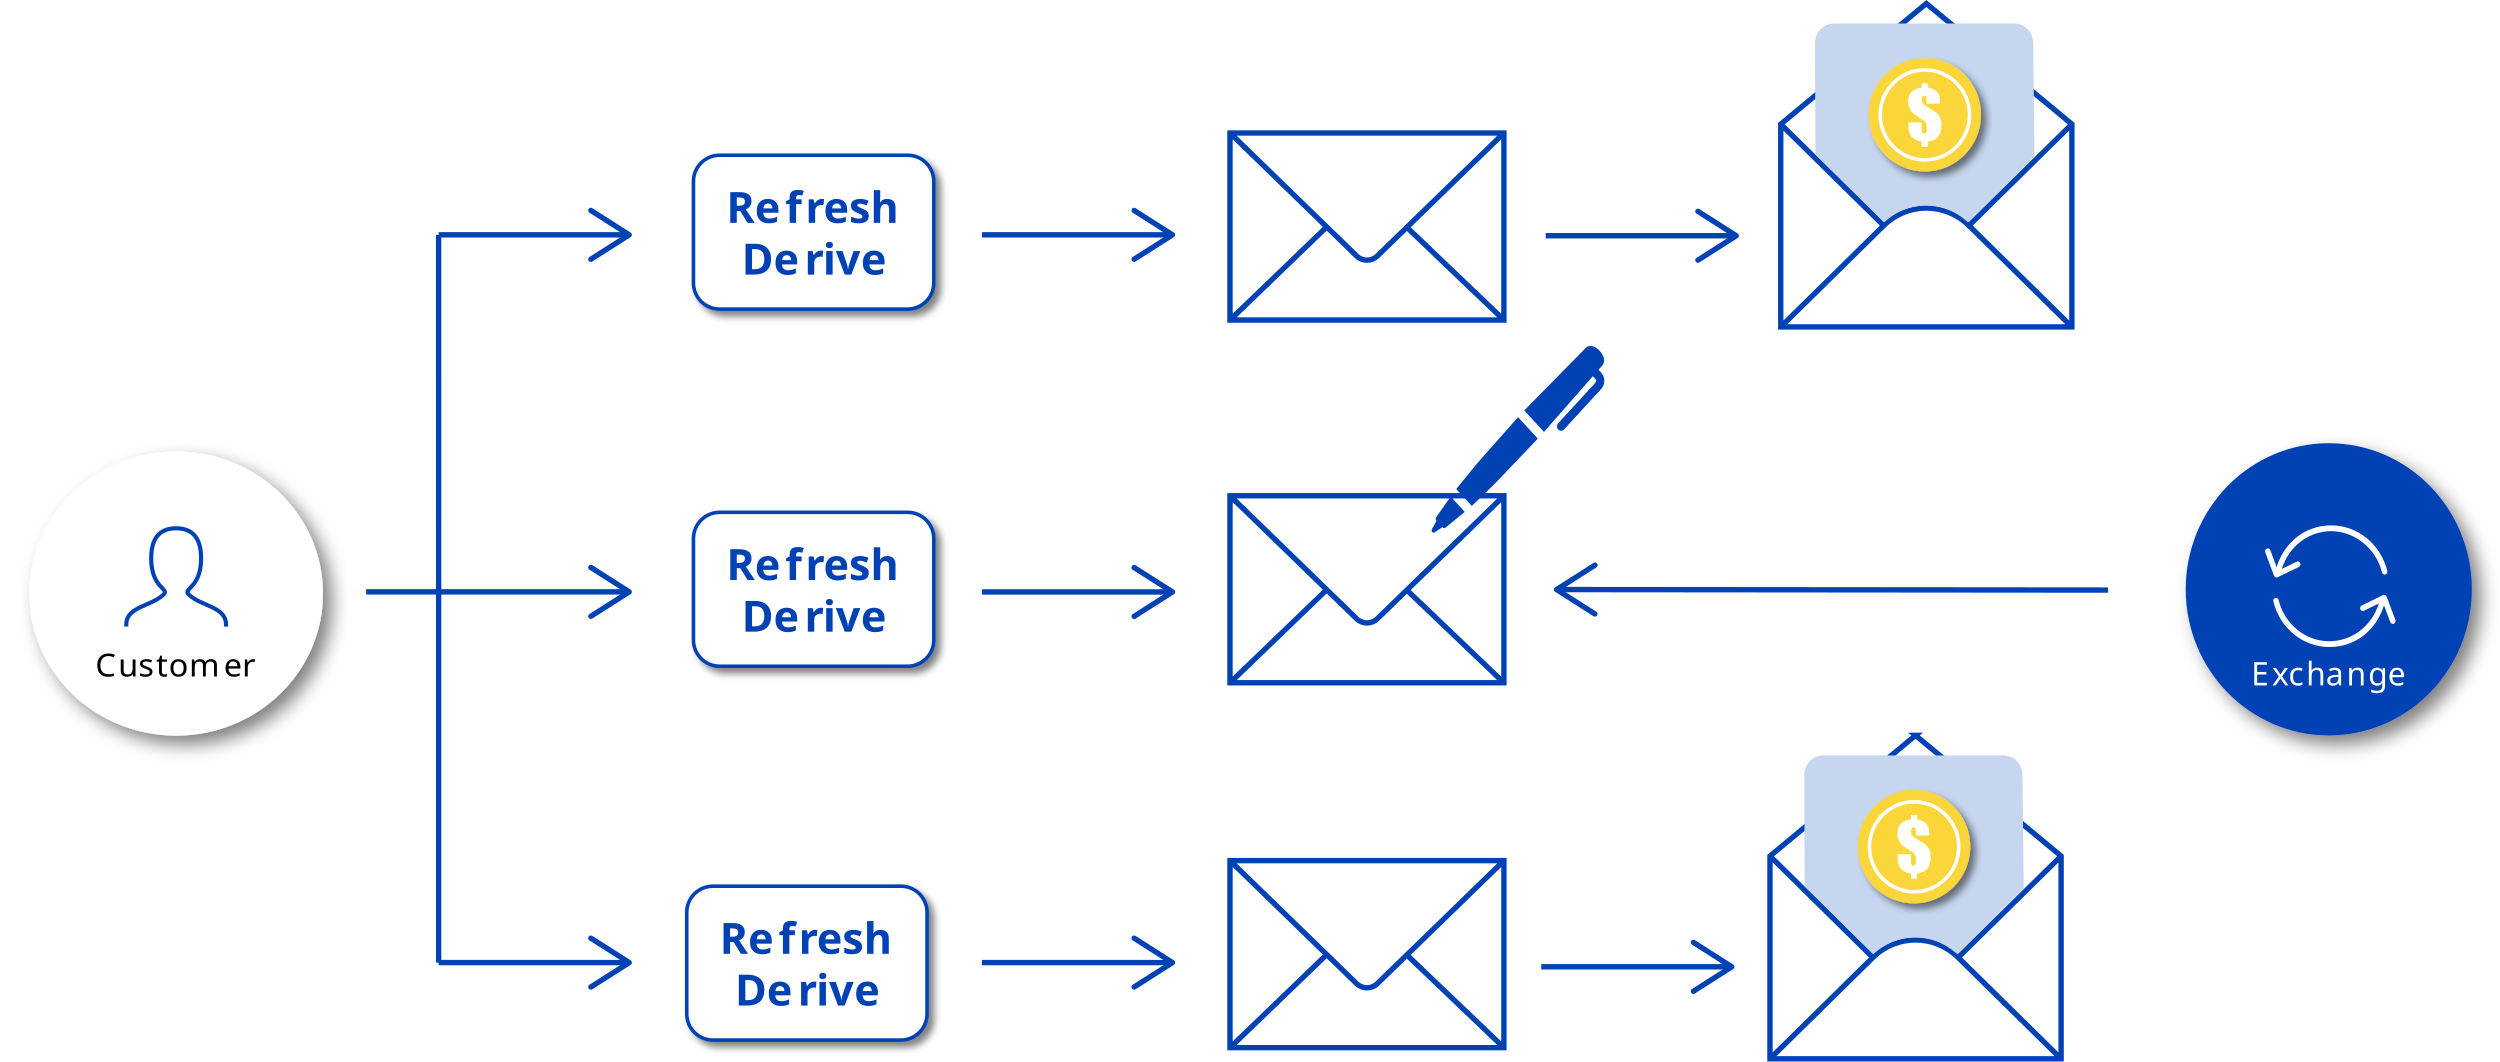
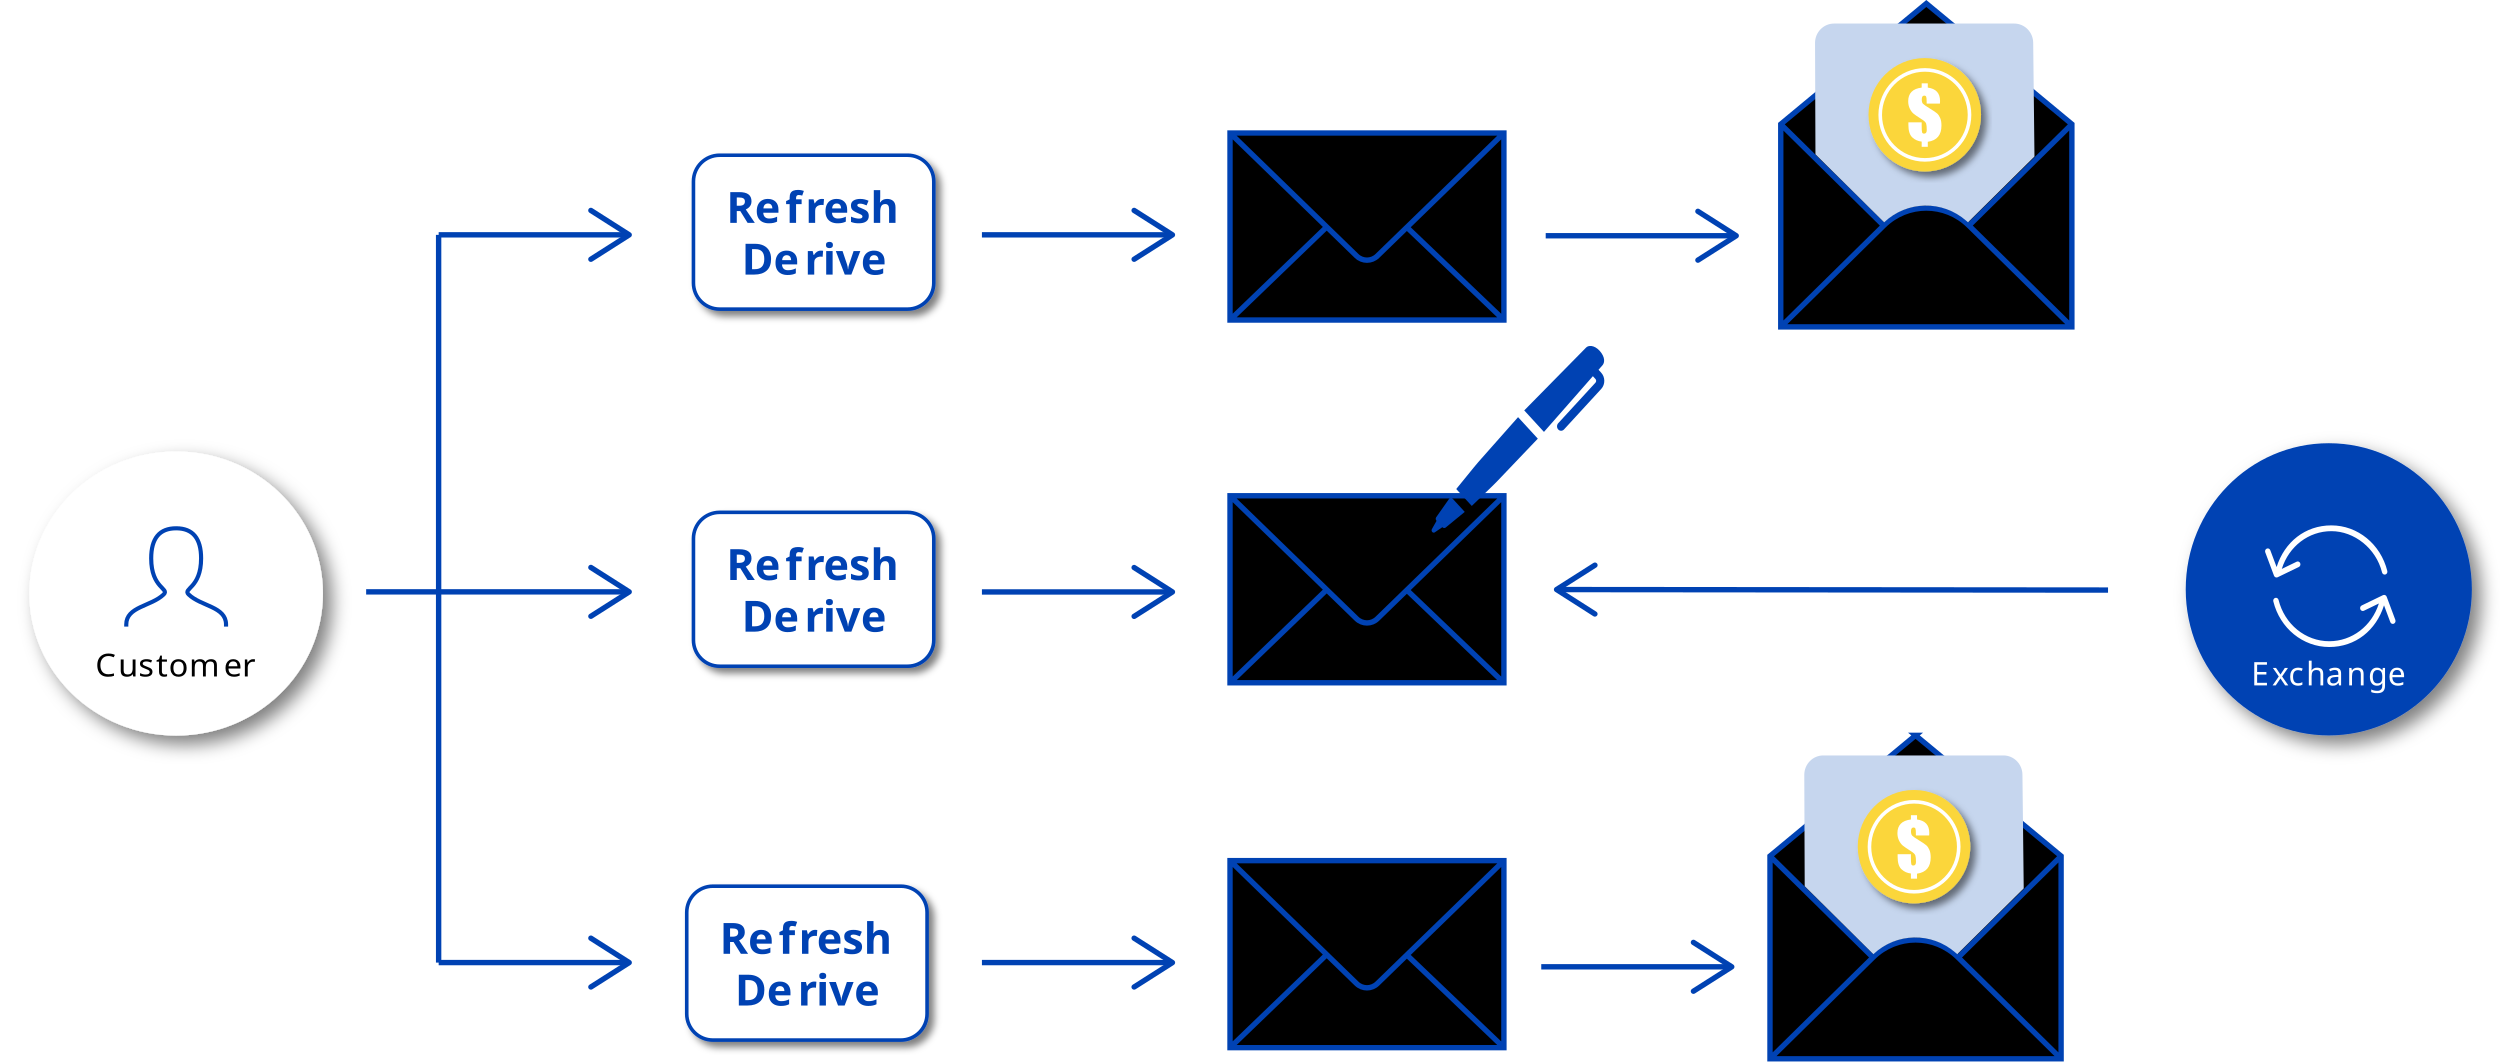
<svg xmlns="http://www.w3.org/2000/svg" id="Layer_2" data-name="Layer 2" viewBox="0 0 1392.6 591.29">
  <defs>
    <style>
      .cac-cls-1 {
        letter-spacing: -.02em;
      }

      .cac-cls-2 {
        filter: url(#dropshadow2-4);
      }

      .cac-cls-3 {
        stroke: var(--diagram-brand, #0042b3);
        stroke-width: 3px;
      }

      .cac-cls-3, .cac-cls-4, .cac-cls-5 {
        stroke-miterlimit: 10;
      }

      .cac-cls-3, .cac-cls-4, .cac-cls-5, .cac-cls-6 {
        fill: none;
      }

      .cac-cls-7 {
        letter-spacing: 0em;
      }

      .cac-cls-8, .cac-cls-9 {
        fill: var(--diagram-surface, #fff);
      }

      .cac-cls-10 {
        letter-spacing: -.02em;
      }

      .cac-cls-11 {
        letter-spacing: -.02em;
      }

      .cac-cls-12 {
        filter: url(#dropshadow2);
      }

      .cac-cls-13 {
        letter-spacing: .08em;
      }

      .cac-cls-14, .cac-cls-15 {
        fill: var(--diagram-brand, #0042b3);
      }

      .cac-cls-16 {
        letter-spacing: 0em;
      }

      .cac-cls-17 {
        filter: url(#dropshadow);
      }

      .cac-cls-18 {
        filter: url(#dropshadow2-2);
      }

      .cac-cls-19 {
        fill: var(--diagram-panel, #c6d6ee);
      }

      .cac-cls-20 {
        letter-spacing: -.02em;
      }

      .cac-cls-21 {
        letter-spacing: 0em;
      }

      .cac-cls-22 {
        filter: url(#dropshadow-2);
      }

      .cac-cls-23 {
        letter-spacing: 0em;
      }

      .cac-cls-24 {
        letter-spacing: 0em;
      }

      .cac-cls-25 {
        letter-spacing: 0em;
      }

      .cac-cls-26 {
        filter: url(#dropshadow2-3);
      }

      .cac-cls-27 {
        letter-spacing: -.01em;
      }

      .cac-cls-4 {
        stroke: var(--diagram-surface, #fff);
      }

      .cac-cls-4, .cac-cls-5 {
        stroke-width: 2px;
      }

      .cac-cls-28 {
        letter-spacing: 0em;
      }

      .cac-cls-5, .cac-cls-6 {
        stroke: var(--diagram-brand, #0042b3);
      }

      .cac-cls-29 {
        font-size: 17.63px;
      }

      .cac-cls-29, .cac-cls-9 {
        font-family: Montserrat-Regular, Montserrat;
      }

      .cac-cls-6 {
        stroke-linecap: square;
        stroke-width: 2.3px;
      }

      .cac-cls-30 {
        fill: #fbd63b;
      }

      .cac-cls-9 {
        font-size: 18.13px;
      }

      .cac-cls-15 {
        font-family: Montserrat-Bold, Montserrat;
        font-size: 24px;
        font-weight: 700;
      }

      .cac-cls-31 {
        filter: url(#dropshadow2-5);
      }

      .cac-cls-32 {
        letter-spacing: 0em;
      }
    </style>
    <filter id="dropshadow">
      <feGaussianBlur in="SourceAlpha" stdDeviation="5" />
      <feOffset dx="5" dy="5" />
      <feComponentTransfer>
        <feFuncA slope="0.5" type="linear" />
      </feComponentTransfer>
      <feMerge>
        <feMergeNode />
        <feMergeNode in="SourceGraphic" />
      </feMerge>
    </filter>
    <filter id="dropshadow-2" data-name="dropshadow">
      <feGaussianBlur in="SourceAlpha" stdDeviation="5" />
      <feOffset dx="5" dy="5" />
      <feComponentTransfer>
        <feFuncA slope="0.5" type="linear" />
      </feComponentTransfer>
      <feMerge>
        <feMergeNode />
        <feMergeNode in="SourceGraphic" />
      </feMerge>
    </filter>
    <filter id="dropshadow2">
      <feGaussianBlur in="SourceAlpha" stdDeviation="2" />
      <feOffset dx="3" dy="3" />
      <feComponentTransfer>
        <feFuncA slope="0.5" type="linear" />
      </feComponentTransfer>
      <feMerge>
        <feMergeNode />
        <feMergeNode in="SourceGraphic" />
      </feMerge>
    </filter>
    <filter id="dropshadow2-2" data-name="dropshadow2">
      <feGaussianBlur in="SourceAlpha" stdDeviation="2" />
      <feOffset dx="3" dy="3" />
      <feComponentTransfer>
        <feFuncA slope="0.5" type="linear" />
      </feComponentTransfer>
      <feMerge>
        <feMergeNode />
        <feMergeNode in="SourceGraphic" />
      </feMerge>
    </filter>
    <filter id="dropshadow2-3" data-name="dropshadow2">
      <feGaussianBlur in="SourceAlpha" stdDeviation="2" />
      <feOffset dx="3" dy="3" />
      <feComponentTransfer>
        <feFuncA slope="0.5" type="linear" />
      </feComponentTransfer>
      <feMerge>
        <feMergeNode />
        <feMergeNode in="SourceGraphic" />
      </feMerge>
    </filter>
    <filter id="dropshadow2-4" data-name="dropshadow2">
      <feGaussianBlur in="SourceAlpha" stdDeviation="2" />
      <feOffset dx="3" dy="3" />
      <feComponentTransfer>
        <feFuncA slope="0.5" type="linear" />
      </feComponentTransfer>
      <feMerge>
        <feMergeNode />
        <feMergeNode in="SourceGraphic" />
      </feMerge>
    </filter>
    <filter id="dropshadow2-5" data-name="dropshadow2">
      <feGaussianBlur in="SourceAlpha" stdDeviation="2" />
      <feOffset dx="3" dy="3" />
      <feComponentTransfer>
        <feFuncA slope="0.5" type="linear" />
      </feComponentTransfer>
      <feMerge>
        <feMergeNode />
        <feMergeNode in="SourceGraphic" />
      </feMerge>
    </filter>
  </defs>
  <g id="Refresh_Protocol" data-name="Refresh Protocol">
    <g id="cust-ex">
      <g>
        <g class="cac-cls-17">
          <ellipse class="cac-cls-8" cx="98.12" cy="330.63" rx="81.77" ry="79.12" />
        </g>
        <text class="cac-cls-29" transform="translate(53.09 376.81) scale(1.03 1)">
          <tspan class="cac-cls-11" x="0" y="0">C</tspan>
          <tspan x="12.36" y="0">us</tspan>
          <tspan class="cac-cls-10" x="32.84" y="0">t</tspan>
          <tspan x="39.66" y="0">o</tspan>
          <tspan class="cac-cls-7" x="50.71" y="0">m</tspan>
          <tspan class="cac-cls-21" x="69.44" y="0">er</tspan>
        </text>
        <path class="cac-cls-6" d="M70.33,347.88c0-10.05,13.9-10.05,20.84-16.75,3.47-3.35-6.95-3.35-6.95-20.1,0-11.17,4.63-16.75,13.9-16.75s13.9,5.58,13.9,16.75c0,16.75-10.42,16.75-6.95,20.1,6.95,6.7,20.84,6.7,20.84,16.75" />
      </g>
      <g>
        <g class="cac-cls-22">
          <path class="cac-cls-14" d="M1297.23,246.89c44.01,0,79.69,36.43,79.69,81.38s-35.68,81.38-79.69,81.38-79.69-36.43-79.69-81.38,35.68-81.38,79.69-81.38" />
        </g>
        <text class="cac-cls-9" transform="translate(1253.988 381.79) scale(.9793 1)">
          <tspan class="cac-cls-20" x="0" y="0">E</tspan>
          <tspan class="cac-cls-1" x="11.86" y="0">x</tspan>
          <tspan class="cac-cls-24" x="21.19" y="0">c</tspan>
          <tspan class="cac-cls-25" x="31.25" y="0">ha</tspan>
          <tspan class="cac-cls-32" x="54.22" y="0">n</tspan>
          <tspan x="66.53" y="0">ge</tspan>
        </text>
        <g>
          <path class="cac-cls-8" d="M1267.55,321.58c.38.16.82.16,1.2-.03l11.82-5.73c.76-.39,1.07-1.36.71-2.16-.35-.77-1.21-1.13-1.95-.77l-8.28,4.02c3.95-12.61,14.95-21.03,27.62-21.03s24.88,9.46,28.23,23c.21.86,1.04,1.37,1.85,1.15.8-.23,1.29-1.11,1.07-1.97-3.69-14.95-16.5-25.4-31.15-25.4s-26.12,9.3-30.51,23.21l-3.48-9.28c-.26-.84-1.12-1.31-1.91-1.03-.79.27-1.23,1.19-.97,2.03.02.06.05.13.08.19l4.83,12.91c.15.4.45.74.85.9h0Z" />
          <path class="cac-cls-8" d="M1334.33,345.4s-.03-.06-.03-.1l-4.83-12.91c-.15-.4-.45-.74-.85-.9-.38-.16-.82-.15-1.2.03l-11.82,5.73c-.77.34-1.14,1.29-.82,2.11.32.82,1.21,1.21,1.98.87.03-.02.06-.03.09-.05l8.28-4.02c-3.98,12.61-15,21.03-27.65,21.03-13.27,0-24.88-9.46-28.23-23-.21-.86-1.04-1.37-1.85-1.15-.8.23-1.29,1.11-1.07,1.97,3.68,14.96,16.5,25.4,31.15,25.4s26.11-9.3,30.51-23.21l3.48,9.28c.29.84,1.15,1.28,1.94.97.79-.31,1.2-1.23.91-2.07h0Z" />
        </g>
      </g>
    </g>
    <g id="refresh-der" class="fragment fade">
      <g>
        <g>
          <g class="cac-cls-12">
            <rect class="cac-cls-8" x="386.28" y="86.47" width="133.87" height="85.72" rx="14.59" ry="14.59" />
            <rect class="cac-cls-5" x="386.28" y="86.47" width="133.87" height="85.72" rx="14.59" ry="14.59" />
          </g>
          <text class="cac-cls-15" transform="translate(404.63 124.15)">
            <tspan x="0" y="0">Re</tspan>
            <tspan class="cac-cls-13" x="32.78" y="0">f</tspan>
            <tspan class="cac-cls-28" x="43.99" y="0">r</tspan>
            <tspan x="54.12" y="0">esh</tspan>
            <tspan x="8.51" y="28.8">De</tspan>
            <tspan class="cac-cls-16" x="43.48" y="28.8">r</tspan>
            <tspan x="53.72" y="28.8">i</tspan>
            <tspan class="cac-cls-27" x="60.95" y="28.8">v</tspan>
            <tspan class="cac-cls-23" x="74.94" y="28.8">e</tspan>
          </text>
        </g>
        <g>
          <g class="cac-cls-18">
            <rect class="cac-cls-8" x="386.28" y="285.4" width="133.87" height="85.72" rx="14.59" ry="14.59" />
            <rect class="cac-cls-5" x="386.28" y="285.4" width="133.87" height="85.72" rx="14.59" ry="14.59" />
          </g>
          <text class="cac-cls-15" transform="translate(404.63 323.08)">
            <tspan x="0" y="0">Re</tspan>
            <tspan class="cac-cls-13" x="32.78" y="0">f</tspan>
            <tspan class="cac-cls-28" x="43.99" y="0">r</tspan>
            <tspan x="54.12" y="0">esh</tspan>
            <tspan x="8.51" y="28.8">De</tspan>
            <tspan class="cac-cls-16" x="43.48" y="28.8">r</tspan>
            <tspan x="53.72" y="28.8">i</tspan>
            <tspan class="cac-cls-27" x="60.95" y="28.8">v</tspan>
            <tspan class="cac-cls-23" x="74.94" y="28.8">e</tspan>
          </text>
        </g>
        <g>
          <g class="cac-cls-26">
            <rect class="cac-cls-8" x="382.54" y="493.64" width="133.87" height="85.72" rx="14.59" ry="14.59" />
            <rect class="cac-cls-5" x="382.54" y="493.64" width="133.87" height="85.72" rx="14.59" ry="14.59" />
          </g>
          <text class="cac-cls-15" transform="translate(400.89 531.31)">
            <tspan x="0" y="0">Re</tspan>
            <tspan class="cac-cls-13" x="32.78" y="0">f</tspan>
            <tspan class="cac-cls-28" x="43.99" y="0">r</tspan>
            <tspan x="54.12" y="0">esh</tspan>
            <tspan x="8.51" y="28.8">De</tspan>
            <tspan class="cac-cls-16" x="43.48" y="28.8">r</tspan>
            <tspan x="53.72" y="28.8">i</tspan>
            <tspan class="cac-cls-27" x="60.95" y="28.8">v</tspan>
            <tspan class="cac-cls-23" x="74.94" y="28.8">e</tspan>
          </text>
        </g>
      </g>
      <g>
        <g>
          <line class="cac-cls-3" x1="348.38" y1="130.81" x2="244.36" y2="130.81" />
          <path class="cac-cls-14" d="M327.88,116.42c-.45.7-.24,1.63.46,2.07l19.36,12.33-19.36,12.33c-.7.45-.91,1.37-.46,2.07.45.7,1.38.9,2.07.46l21.34-13.59c.43-.28.69-.75.69-1.27s-.26-.99-.69-1.27l-21.34-13.59c-.25-.16-.53-.23-.8-.23-.5,0-.98.25-1.27.69Z" />
        </g>
        <g>
          <line class="cac-cls-3" x1="348.38" y1="329.69" x2="203.96" y2="329.69" />
          <path class="cac-cls-14" d="M327.88,315.29c-.45.7-.24,1.63.46,2.07l19.36,12.33-19.36,12.33c-.7.45-.91,1.37-.46,2.07s1.38.9,2.07.46l21.34-13.59c.43-.28.69-.75.69-1.27s-.26-.99-.69-1.27l-21.34-13.59c-.25-.16-.53-.23-.8-.23-.5,0-.98.25-1.27.69Z" />
        </g>
        <g>
          <line class="cac-cls-3" x1="348.38" y1="536.19" x2="244.36" y2="536.19" />
          <path class="cac-cls-14" d="M327.88,521.8c-.45.7-.24,1.63.46,2.07l19.36,12.33-19.36,12.33c-.7.45-.91,1.37-.46,2.07.45.7,1.38.9,2.07.46l21.34-13.59c.43-.28.69-.75.69-1.27s-.26-.99-.69-1.27l-21.34-13.59c-.25-.16-.53-.23-.8-.23-.5,0-.98.25-1.27.69Z" />
        </g>
        <line class="cac-cls-3" x1="244.33" y1="130.82" x2="244.34" y2="536.2" />
      </g>
    </g>
    <g id="blind" class="fragment fade">
      <g>
        <g>
          <line class="cac-cls-3" x1="650.99" y1="130.81" x2="546.97" y2="130.81" />
          <path class="cac-cls-14" d="M630.49,116.42c-.45.7-.24,1.63.46,2.07l19.36,12.33-19.36,12.33c-.7.45-.91,1.37-.46,2.07s1.38.9,2.07.46l21.34-13.59c.43-.28.69-.75.69-1.27s-.26-.99-.69-1.27l-21.34-13.59c-.25-.16-.53-.23-.8-.23-.5,0-.98.25-1.27.69Z" />
        </g>
        <g>
          <line class="cac-cls-3" x1="650.99" y1="329.74" x2="546.97" y2="329.74" />
          <path class="cac-cls-14" d="M630.49,315.34c-.45.7-.24,1.63.46,2.07l19.36,12.33-19.36,12.33c-.7.45-.91,1.37-.46,2.07s1.38.9,2.07.46l21.34-13.59c.43-.28.69-.75.69-1.27s-.26-.99-.69-1.27l-21.34-13.59c-.25-.16-.53-.23-.8-.23-.5,0-.98.25-1.27.69Z" />
        </g>
        <g>
          <line class="cac-cls-3" x1="650.99" y1="536.19" x2="546.97" y2="536.19" />
          <path class="cac-cls-14" d="M630.49,521.8c-.45.7-.24,1.63.46,2.07l19.36,12.33-19.36,12.33c-.7.45-.91,1.37-.46,2.07s1.38.9,2.07.46l21.34-13.59c.43-.28.69-.75.69-1.27s-.26-.99-.69-1.27l-21.34-13.59c-.25-.16-.53-.23-.8-.23-.5,0-.98.25-1.27.69Z" />
        </g>
      </g>
      <g>
+         <path class="env-paper" style="fill: var(--diagram-paper, none)" d="M685.16,74.09h152.58v104.17h-152.58v-104.17Z" />
        <path class="cac-cls-3" d="M685.16,74.09h152.58v104.17h-152.58v-104.17ZM685.16,74.09l70.54,68.5c3.22,3.12,8.3,3.12,11.52,0l70.51-68.5M685.16,178.26l53.87-51.86M837.73,178.26l-54.06-51.65" />
+         <path class="env-paper" style="fill: var(--diagram-paper, none)" d="M685.16,276.17h152.58v104.17h-152.58v-104.17Z" />
        <path class="cac-cls-3" d="M685.16,276.17h152.58v104.17h-152.58v-104.17ZM685.16,276.17l70.54,68.5c3.22,3.12,8.3,3.12,11.52,0l70.51-68.5M685.16,380.35l53.87-51.86M837.73,380.35l-54.06-51.65" />
+         <path class="env-paper" style="fill: var(--diagram-paper, none)" d="M685.16,479.42h152.58v104.17h-152.58v-104.17Z" />
        <path class="cac-cls-3" d="M685.16,479.42h152.58v104.17h-152.58v-104.17ZM685.16,479.42l70.54,68.5c3.22,3.12,8.3,3.12,11.52,0l70.51-68.5M685.16,583.59l53.87-51.86M837.73,583.59l-54.06-51.65" />
      </g>
    </g>
    <g id="select" class="fragment fade">
      <g>
        <line class="cac-cls-3" x1="869.2" y1="328.41" x2="1174.26" y2="328.69" />
        <path class="cac-cls-14" d="M889.69,342.82c.45-.7.24-1.63-.46-2.07l-19.35-12.35,19.37-12.31c.7-.44.91-1.37.46-2.07-.44-.7-1.38-.9-2.07-.46l-21.36,13.57c-.43.27-.69.75-.7,1.26,0,.51.26.99.69,1.27l21.33,13.61c.25.16.53.23.8.23.5,0,.98-.25,1.27-.69Z" />
      </g>
    </g>
    <g id="open" class="fragment fade">
      <g>
        <g>
          <line class="cac-cls-3" x1="962.56" y1="538.55" x2="858.54" y2="538.55" />
          <path class="cac-cls-14" d="M942.05,524.15c-.45.7-.24,1.63.46,2.07l19.36,12.33-19.36,12.33c-.7.45-.91,1.37-.46,2.07s1.38.9,2.07.46l21.34-13.59c.43-.28.69-.75.69-1.27s-.26-.99-.69-1.27l-21.34-13.59c-.25-.16-.53-.23-.8-.23-.5,0-.98.25-1.27.69Z" />
        </g>
        <g>
          <line class="cac-cls-3" x1="965.04" y1="131.32" x2="861.02" y2="131.32" />
          <path class="cac-cls-14" d="M944.54,116.92c-.45.7-.24,1.63.46,2.07l19.36,12.33-19.36,12.33c-.7.45-.91,1.37-.46,2.07s1.38.9,2.07.46l21.34-13.59c.43-.28.69-.75.69-1.27s-.26-.99-.69-1.27l-21.34-13.59c-.25-.16-.53-.23-.8-.23-.5,0-.98.25-1.27.69Z" />
        </g>
      </g>
      <g>
        <g>
          <g>
+             <path class="env-paper" style="fill: var(--diagram-paper, none)" d="M1073.03,1.95l81.09,67.22v112.93h-162.17v-112.93L1073.03,1.95Z" />
            <path class="cac-cls-3" d="M1073.03,1.95l81.09,67.22v112.93h-162.17v-112.93L1073.03,1.95ZM991.94,69.17l57.34,56.49-57.34,56.44,57.34-56.44c13.25-13.04,34.24-13.04,47.49,0l57.34,56.44-57.34-56.44,57.34-56.49" />
-             <path class="cac-cls-19" d="M1049.53,123.83l-38.25-37.87-.23-62.04c0-5.97,4.74-10.8,10.59-10.8h100.34c5.85,0,10.59,4.84,10.59,10.8l.71,63.28-37.02,36.63-1.03-.9c-13.26-11.54-32.88-11.16-45.7.9h0Z" />
+             <path class="cac-cls-19 env-letter" style="fill: var(--diagram-letter, var(--diagram-panel, #c6d6ee))" d="M1049.53,123.83l-38.25-37.87-.23-62.04c0-5.97,4.74-10.8,10.59-10.8h100.34c5.85,0,10.59,4.84,10.59,10.8l.71,63.28-37.02,36.63-1.03-.9c-13.26-11.54-32.88-11.16-45.7.9h0Z" />
          </g>
          <g>
            <g class="cac-cls-2">
              <ellipse class="cac-cls-30" cx="1072.17" cy="63.93" rx="31.34" ry="31.58" />
            </g>
            <ellipse class="cac-cls-4" cx="1072.23" cy="64" rx="24.87" ry="25.06" />
            <path class="cac-cls-8" d="M1080.62,57.7h-7.4v-1.24c0-1.32-.08-2.18-.26-2.58-.17-.41-.54-.61-1.1-.61-.45,0-.79.18-1.02.53s-.34.88-.34,1.58c0,1.17.23,1.99.7,2.45.45.47,1.78,1.38,3.99,2.73,1.88,1.14,3.16,2.02,3.85,2.63.68.61,1.26,1.47,1.73,2.58.47,1.11.7,2.5.7,4.16,0,2.66-.63,4.74-1.9,6.25-1.27,1.51-3.17,2.45-5.71,2.8v2.8h-3.41v-2.9c-1.98-.2-3.71-.96-5.18-2.3-1.48-1.33-2.22-3.66-2.22-6.98v-1.46h7.4v1.83c0,2,.08,3.25.23,3.74.15.49.52.73,1.11.73.5,0,.87-.17,1.12-.51.24-.34.37-.84.37-1.5,0-1.67-.12-2.87-.35-3.59-.23-.72-1.03-1.5-2.38-2.35-2.26-1.43-3.79-2.47-4.61-3.15-.81-.67-1.51-1.61-2.11-2.83-.59-1.22-.89-2.59-.89-4.13,0-2.23.63-3.97,1.88-5.24,1.25-1.27,3.13-2.05,5.63-2.34v-2.38h3.41v2.38c2.28.3,3.99,1.07,5.13,2.32,1.14,1.25,1.7,2.97,1.7,5.18,0,.31-.02.77-.07,1.4Z" />
          </g>
        </g>
        <g>
          <g>
+             <path class="env-paper" style="fill: var(--diagram-paper, none)" d="M1067.03,409.64l81.09,67.22v112.93h-162.17v-112.93l81.09-67.22Z" />
            <path class="cac-cls-3" d="M1067.03,409.64l81.09,67.22v112.93h-162.17v-112.93l81.09-67.22ZM985.94,476.86l57.34,56.49-57.34,56.44,57.34-56.44c13.25-13.04,34.24-13.04,47.49,0l57.34,56.44-57.34-56.44,57.34-56.49" />
-             <path class="cac-cls-19" d="M1043.54,531.52l-38.25-37.87-.23-62.04c0-5.97,4.74-10.8,10.59-10.8h100.34c5.85,0,10.59,4.84,10.59,10.8l.71,63.28-37.02,36.63-1.03-.9c-13.26-11.54-32.88-11.16-45.7.9h0Z" />
+             <path class="cac-cls-19 env-letter" style="fill: var(--diagram-letter, var(--diagram-panel, #c6d6ee))" d="M1043.54,531.52l-38.25-37.87-.23-62.04c0-5.97,4.74-10.8,10.59-10.8h100.34c5.85,0,10.59,4.84,10.59,10.8l.71,63.28-37.02,36.63-1.03-.9c-13.26-11.54-32.88-11.16-45.7.9h0Z" />
          </g>
          <g>
            <g class="cac-cls-31">
              <ellipse class="cac-cls-30" cx="1066.17" cy="471.62" rx="31.34" ry="31.58" />
            </g>
            <ellipse class="cac-cls-4" cx="1066.23" cy="471.69" rx="24.87" ry="25.06" />
            <path class="cac-cls-8" d="M1074.62,465.39h-7.4v-1.24c0-1.32-.08-2.18-.26-2.58-.17-.41-.54-.61-1.1-.61-.45,0-.79.18-1.02.53s-.34.88-.34,1.58c0,1.17.23,1.99.7,2.45.45.47,1.78,1.38,3.99,2.73,1.88,1.14,3.16,2.02,3.85,2.63.68.61,1.26,1.47,1.73,2.58.47,1.11.7,2.5.7,4.16,0,2.66-.63,4.74-1.9,6.25-1.27,1.51-3.17,2.45-5.71,2.8v2.8h-3.41v-2.9c-1.98-.2-3.71-.96-5.18-2.3-1.48-1.33-2.22-3.66-2.22-6.98v-1.46h7.4v1.83c0,2,.08,3.25.23,3.74.15.49.52.73,1.11.73.5,0,.87-.17,1.12-.51.24-.34.37-.84.37-1.5,0-1.67-.12-2.87-.35-3.59-.23-.72-1.03-1.5-2.38-2.35-2.26-1.43-3.79-2.47-4.61-3.15-.81-.67-1.51-1.61-2.11-2.83-.59-1.22-.89-2.59-.89-4.13,0-2.23.63-3.97,1.88-5.24,1.25-1.27,3.13-2.05,5.63-2.34v-2.38h3.41v2.38c2.28.3,3.99,1.07,5.13,2.32,1.14,1.25,1.7,2.97,1.7,5.18,0,.31-.02.77-.07,1.4Z" />
          </g>
        </g>
      </g>
    </g>
    <g id="sign" class="fragment fade">
      <path class="cac-cls-14" d="M891.91,207.58l-1.47-1.6,2.28-2.59c1.2-1.47,1.49-4.44-1.63-7.96-3.15-3.43-6.39-3.1-7.58-1.81l-34.45,35,10.99,11.97,27.25-31.04,1.39,1.52c.54.53.59,1.42.11,2.02l-20.78,22.62c-.9.95-.93,2.51-.06,3.49.87.98,2.3,1.01,3.21.06.02-.02.04-.04.06-.06l20.78-22.62c2.25-2.52,2.19-6.54-.12-9h0Z" />
      <path class="cac-cls-14" d="M823.49,257.37c-.86.96-1.69,1.95-2.49,2.97l-9.82,12.07,8.66,9.42,11.09-10.7c.94-.87,1.85-1.77,2.73-2.71l22.96-24.07-11-11.98-22.12,24.99h0Z" />
      <path class="cac-cls-14" d="M799.93,288.25c-.32.62-.2,1.4.29,1.88l-2.59,4.58c-.35.62-.17,1.43.4,1.81.19.12.4.19.62.19.23,0,.45-.07.64-.21l4.17-2.85c.43.52,1.13.65,1.7.31l10.77-8.81-7.84-8.53-8.16,11.62h0Z" />
    </g>
  </g>
</svg>
